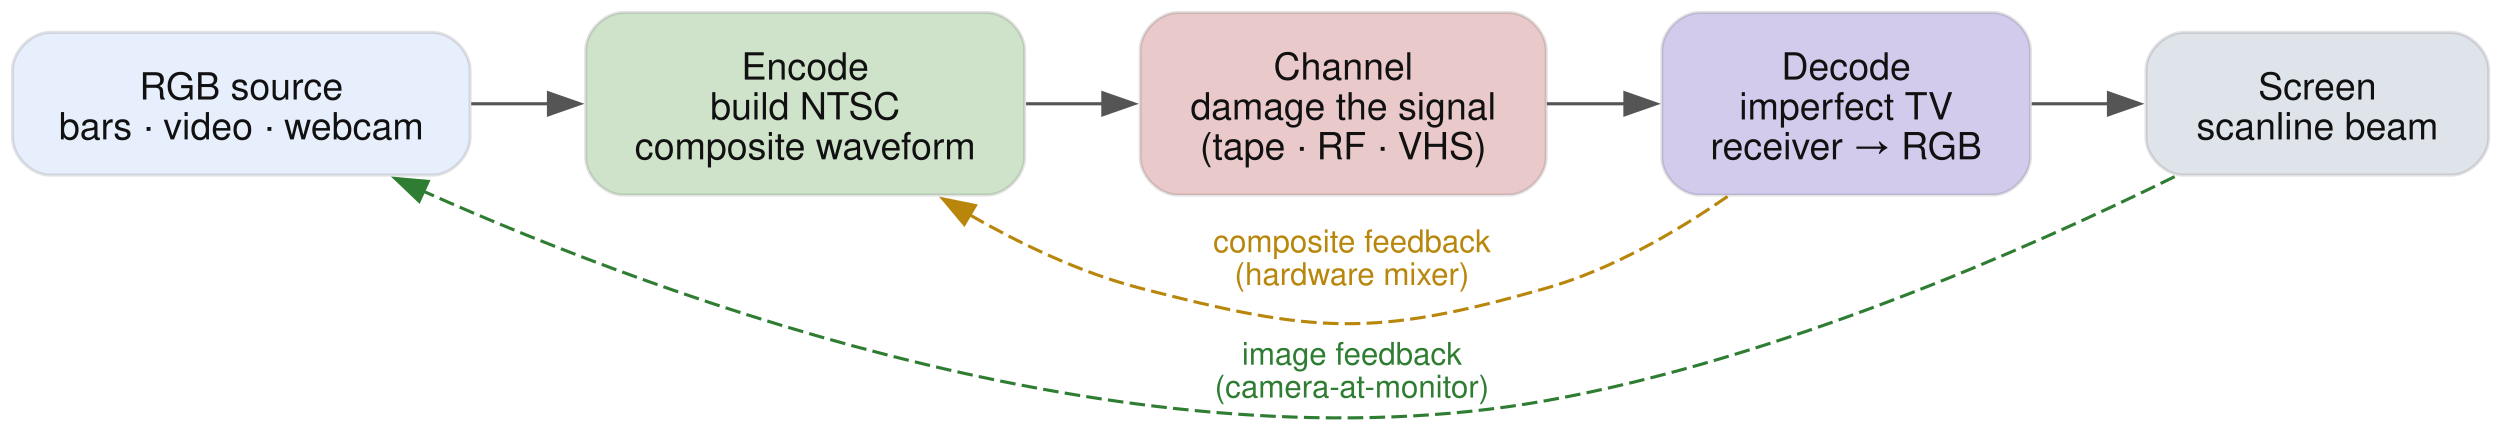
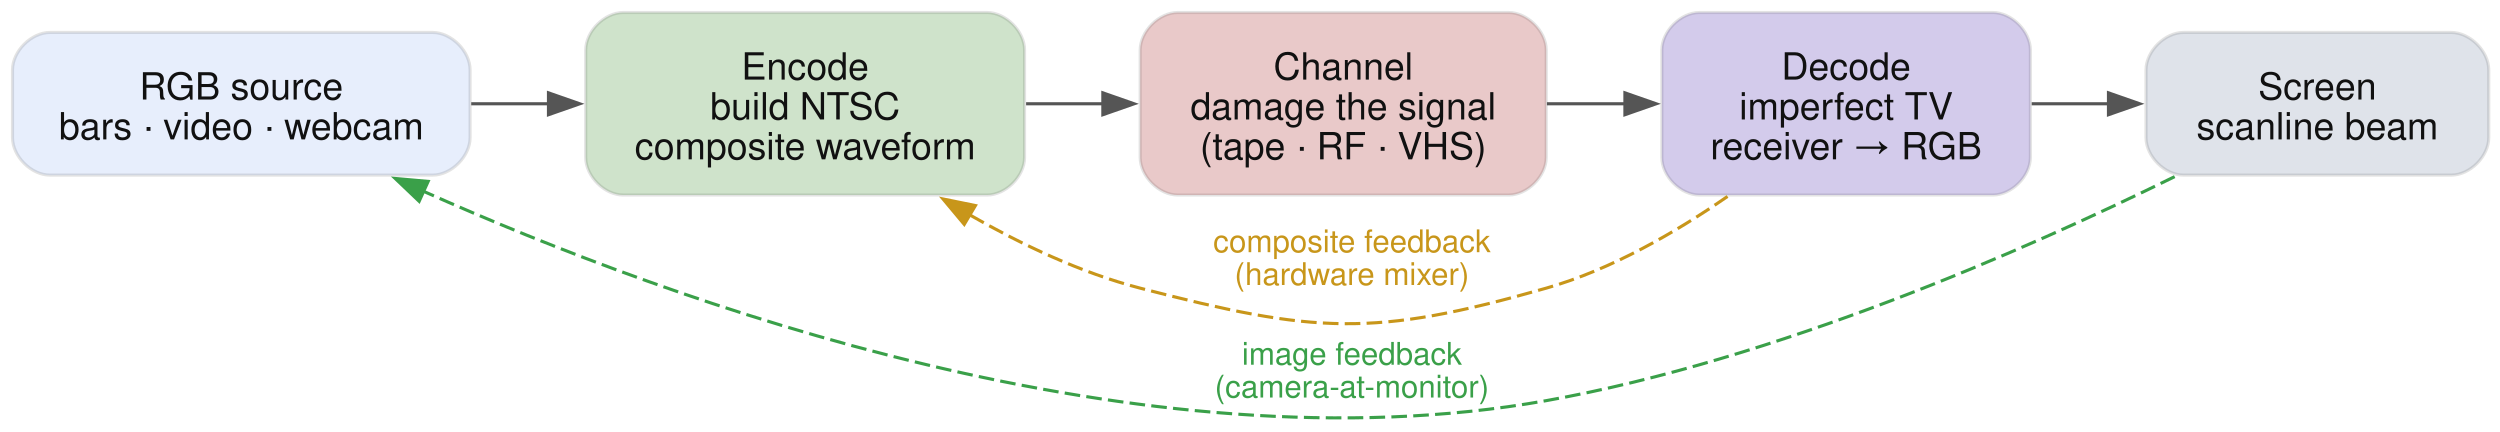
<svg xmlns="http://www.w3.org/2000/svg" width="800pt" height="138pt" viewBox="0.00 0.00 800.00 138.00">
  <g id="graph0" class="graph" transform="scale(1 1) rotate(0) translate(4 134.06)">
    <g id="node1" class="node">
      <path fill="#e7eefc" stroke="#333333" stroke-opacity="0.133" d="M134.43,-123.68C134.43,-123.68 12,-123.68 12,-123.68 6,-123.68 0,-117.68 0,-111.68 0,-111.68 0,-90.02 0,-90.02 0,-84.02 6,-78.02 12,-78.02 12,-78.02 134.43,-78.02 134.43,-78.02 140.43,-78.02 146.43,-84.02 146.43,-90.02 146.43,-90.02 146.43,-111.68 146.43,-111.68 146.43,-117.68 140.43,-123.68 134.43,-123.68" />
      <text xml:space="preserve" text-anchor="middle" x="73.22" y="-102.2" font-family="Helvetica,Arial,sans-serif" font-size="12.00" fill="#111111">RGB source</text>
      <text xml:space="preserve" text-anchor="middle" x="73.22" y="-89.45" font-family="Helvetica,Arial,sans-serif" font-size="12.00" fill="#111111">bars · video · webcam</text>
    </g>
    <g id="node2" class="node">
      <path fill="#cfe3cb" stroke="#333333" stroke-opacity="0.133" d="M311.86,-130.06C311.86,-130.06 195.43,-130.06 195.43,-130.06 189.43,-130.06 183.43,-124.06 183.43,-118.06 183.43,-118.06 183.43,-83.65 183.43,-83.65 183.43,-77.65 189.43,-71.65 195.43,-71.65 195.43,-71.65 311.86,-71.65 311.86,-71.65 317.86,-71.65 323.86,-77.65 323.86,-83.65 323.86,-83.65 323.86,-118.06 323.86,-118.06 323.86,-124.06 317.86,-130.06 311.86,-130.06" />
      <text xml:space="preserve" text-anchor="middle" x="253.65" y="-108.58" font-family="Helvetica,Arial,sans-serif" font-size="12.00" fill="#111111">Encode</text>
      <text xml:space="preserve" text-anchor="middle" x="253.65" y="-95.83" font-family="Helvetica,Arial,sans-serif" font-size="12.00" fill="#111111">build NTSC</text>
      <text xml:space="preserve" text-anchor="middle" x="253.65" y="-83.08" font-family="Helvetica,Arial,sans-serif" font-size="12.00" fill="#111111">composite waveform</text>
    </g>
    <g id="edge1" class="edge">
      <path fill="none" stroke="#555555" d="M146.79,-100.85C155.01,-100.85 163.44,-100.85 171.76,-100.85" />
      <polygon fill="#555555" stroke="#555555" points="171.51,-104.35 181.51,-100.85 171.51,-97.35 171.51,-104.35" />
    </g>
    <g id="node3" class="node">
      <path fill="#e9c9c9" stroke="#333333" stroke-opacity="0.133" d="M478.79,-130.06C478.79,-130.06 372.86,-130.06 372.86,-130.06 366.86,-130.06 360.86,-124.06 360.86,-118.06 360.86,-118.06 360.86,-83.65 360.86,-83.65 360.86,-77.65 366.86,-71.65 372.86,-71.65 372.86,-71.65 478.79,-71.65 478.79,-71.65 484.79,-71.65 490.79,-77.65 490.79,-83.65 490.79,-83.65 490.79,-118.06 490.79,-118.06 490.79,-124.06 484.79,-130.06 478.79,-130.06" />
      <text xml:space="preserve" text-anchor="middle" x="425.83" y="-108.58" font-family="Helvetica,Arial,sans-serif" font-size="12.00" fill="#111111">Channel</text>
      <text xml:space="preserve" text-anchor="middle" x="425.83" y="-95.83" font-family="Helvetica,Arial,sans-serif" font-size="12.00" fill="#111111">damage the signal</text>
      <text xml:space="preserve" text-anchor="middle" x="425.83" y="-83.08" font-family="Helvetica,Arial,sans-serif" font-size="12.00" fill="#111111">(tape · RF · VHS)</text>
    </g>
    <g id="edge2" class="edge">
      <path fill="none" stroke="#555555" d="M324.35,-100.85C332.47,-100.85 340.77,-100.85 348.96,-100.85" />
      <polygon fill="#555555" stroke="#555555" points="348.91,-104.35 358.91,-100.85 348.91,-97.35 348.91,-104.35" />
    </g>
    <g id="node4" class="node">
      <path fill="#d3cbeb" stroke="#333333" stroke-opacity="0.133" d="M633.72,-130.06C633.72,-130.06 539.79,-130.06 539.79,-130.06 533.79,-130.06 527.79,-124.06 527.79,-118.06 527.79,-118.06 527.79,-83.65 527.79,-83.65 527.79,-77.65 533.79,-71.65 539.79,-71.65 539.79,-71.65 633.72,-71.65 633.72,-71.65 639.72,-71.65 645.72,-77.65 645.72,-83.65 645.72,-83.65 645.72,-118.06 645.72,-118.06 645.72,-124.06 639.72,-130.06 633.72,-130.06" />
      <text xml:space="preserve" text-anchor="middle" x="586.76" y="-108.58" font-family="Helvetica,Arial,sans-serif" font-size="12.00" fill="#111111">Decode</text>
      <text xml:space="preserve" text-anchor="middle" x="586.76" y="-95.83" font-family="Helvetica,Arial,sans-serif" font-size="12.00" fill="#111111">imperfect TV</text>
      <text xml:space="preserve" text-anchor="middle" x="586.76" y="-83.08" font-family="Helvetica,Arial,sans-serif" font-size="12.00" fill="#111111">receiver → RGB</text>
    </g>
    <g id="edge3" class="edge">
      <path fill="none" stroke="#555555" d="M491.01,-100.85C499.3,-100.85 507.82,-100.85 516.2,-100.85" />
      <polygon fill="#555555" stroke="#555555" points="515.97,-104.35 525.97,-100.85 515.97,-97.35 515.97,-104.35" />
    </g>
    <g id="edge5" class="edge">
-       <path fill="none" stroke="#b8860b" stroke-dasharray="5,2" d="M548.81,-71.2C532.11,-59.64 511.51,-47.76 490.79,-41.85 435.26,-26.01 416.76,-27.37 360.86,-41.85 341.91,-46.76 322.75,-55.86 306.01,-65.47" />
-       <polygon fill="#b8860b" stroke="#b8860b" points="304.56,-62.26 297.76,-70.39 308.14,-68.28 304.56,-62.26" />
-       <text xml:space="preserve" text-anchor="middle" x="425.83" y="-53.35" font-family="Helvetica,Arial,sans-serif" font-size="10.00" fill="#b8860b">  composite feedback</text>
-       <text xml:space="preserve" text-anchor="middle" x="425.83" y="-42.85" font-family="Helvetica,Arial,sans-serif" font-size="10.00" fill="#b8860b">  (hardware mixer)</text>
+       <path fill="none" stroke="#c8961a" stroke-dasharray="5,2" d="M548.81,-71.2C532.11,-59.64 511.51,-47.76 490.79,-41.85 435.26,-26.01 416.76,-27.37 360.86,-41.85 341.91,-46.76 322.75,-55.86 306.01,-65.47" />
+       <polygon fill="#c8961a" stroke="#c8961a" points="304.56,-62.26 297.76,-70.39 308.14,-68.28 304.56,-62.26" />
+       <text xml:space="preserve" text-anchor="middle" x="425.83" y="-53.35" font-family="Helvetica,Arial,sans-serif" font-size="10.00" fill="#c8961a">  composite feedback</text>
+       <text xml:space="preserve" text-anchor="middle" x="425.83" y="-42.85" font-family="Helvetica,Arial,sans-serif" font-size="10.00" fill="#c8961a">  (hardware mixer)</text>
    </g>
    <g id="node5" class="node">
      <path fill="#dfe3ea" stroke="#333333" stroke-opacity="0.133" d="M780.4,-123.68C780.4,-123.68 694.72,-123.68 694.72,-123.68 688.72,-123.68 682.72,-117.68 682.72,-111.68 682.72,-111.68 682.72,-90.02 682.72,-90.02 682.72,-84.02 688.72,-78.02 694.72,-78.02 694.72,-78.02 780.4,-78.02 780.4,-78.02 786.4,-78.02 792.4,-84.02 792.4,-90.02 792.4,-90.02 792.4,-111.68 792.4,-111.68 792.4,-117.68 786.4,-123.68 780.4,-123.68" />
      <text xml:space="preserve" text-anchor="middle" x="737.56" y="-102.2" font-family="Helvetica,Arial,sans-serif" font-size="12.00" fill="#111111">Screen</text>
      <text xml:space="preserve" text-anchor="middle" x="737.56" y="-89.45" font-family="Helvetica,Arial,sans-serif" font-size="12.00" fill="#111111">scanline beam</text>
    </g>
    <g id="edge4" class="edge">
      <path fill="none" stroke="#555555" d="M646.14,-100.85C654.22,-100.85 662.56,-100.85 670.77,-100.85" />
      <polygon fill="#555555" stroke="#555555" points="670.71,-104.35 680.71,-100.85 670.71,-97.35 670.71,-104.35" />
    </g>
    <g id="edge6" class="edge">
-       <path fill="none" stroke="#2f7d32" stroke-dasharray="5,2" d="M691.89,-77.53C643.76,-53.87 564.2,-18.93 490.79,-5.85 361.32,17.21 211.38,-37.23 131.42,-72.89" />
-       <polygon fill="#2f7d32" stroke="#2f7d32" points="130.13,-69.64 122.46,-76.95 133.01,-76.01 130.13,-69.64" />
-       <text xml:space="preserve" text-anchor="middle" x="425.83" y="-17.35" font-family="Helvetica,Arial,sans-serif" font-size="10.00" fill="#2f7d32">  image feedback</text>
-       <text xml:space="preserve" text-anchor="middle" x="425.83" y="-6.85" font-family="Helvetica,Arial,sans-serif" font-size="10.00" fill="#2f7d32">  (camera-at-monitor)</text>
+       <path fill="none" stroke="#3aa049" stroke-dasharray="5,2" d="M691.89,-77.53C643.76,-53.87 564.2,-18.93 490.79,-5.85 361.32,17.21 211.38,-37.23 131.42,-72.89" />
+       <polygon fill="#3aa049" stroke="#3aa049" points="130.13,-69.64 122.46,-76.95 133.01,-76.01 130.13,-69.64" />
+       <text xml:space="preserve" text-anchor="middle" x="425.83" y="-17.35" font-family="Helvetica,Arial,sans-serif" font-size="10.00" fill="#3aa049">  image feedback</text>
+       <text xml:space="preserve" text-anchor="middle" x="425.83" y="-6.85" font-family="Helvetica,Arial,sans-serif" font-size="10.00" fill="#3aa049">  (camera-at-monitor)</text>
    </g>
  </g>
</svg>
